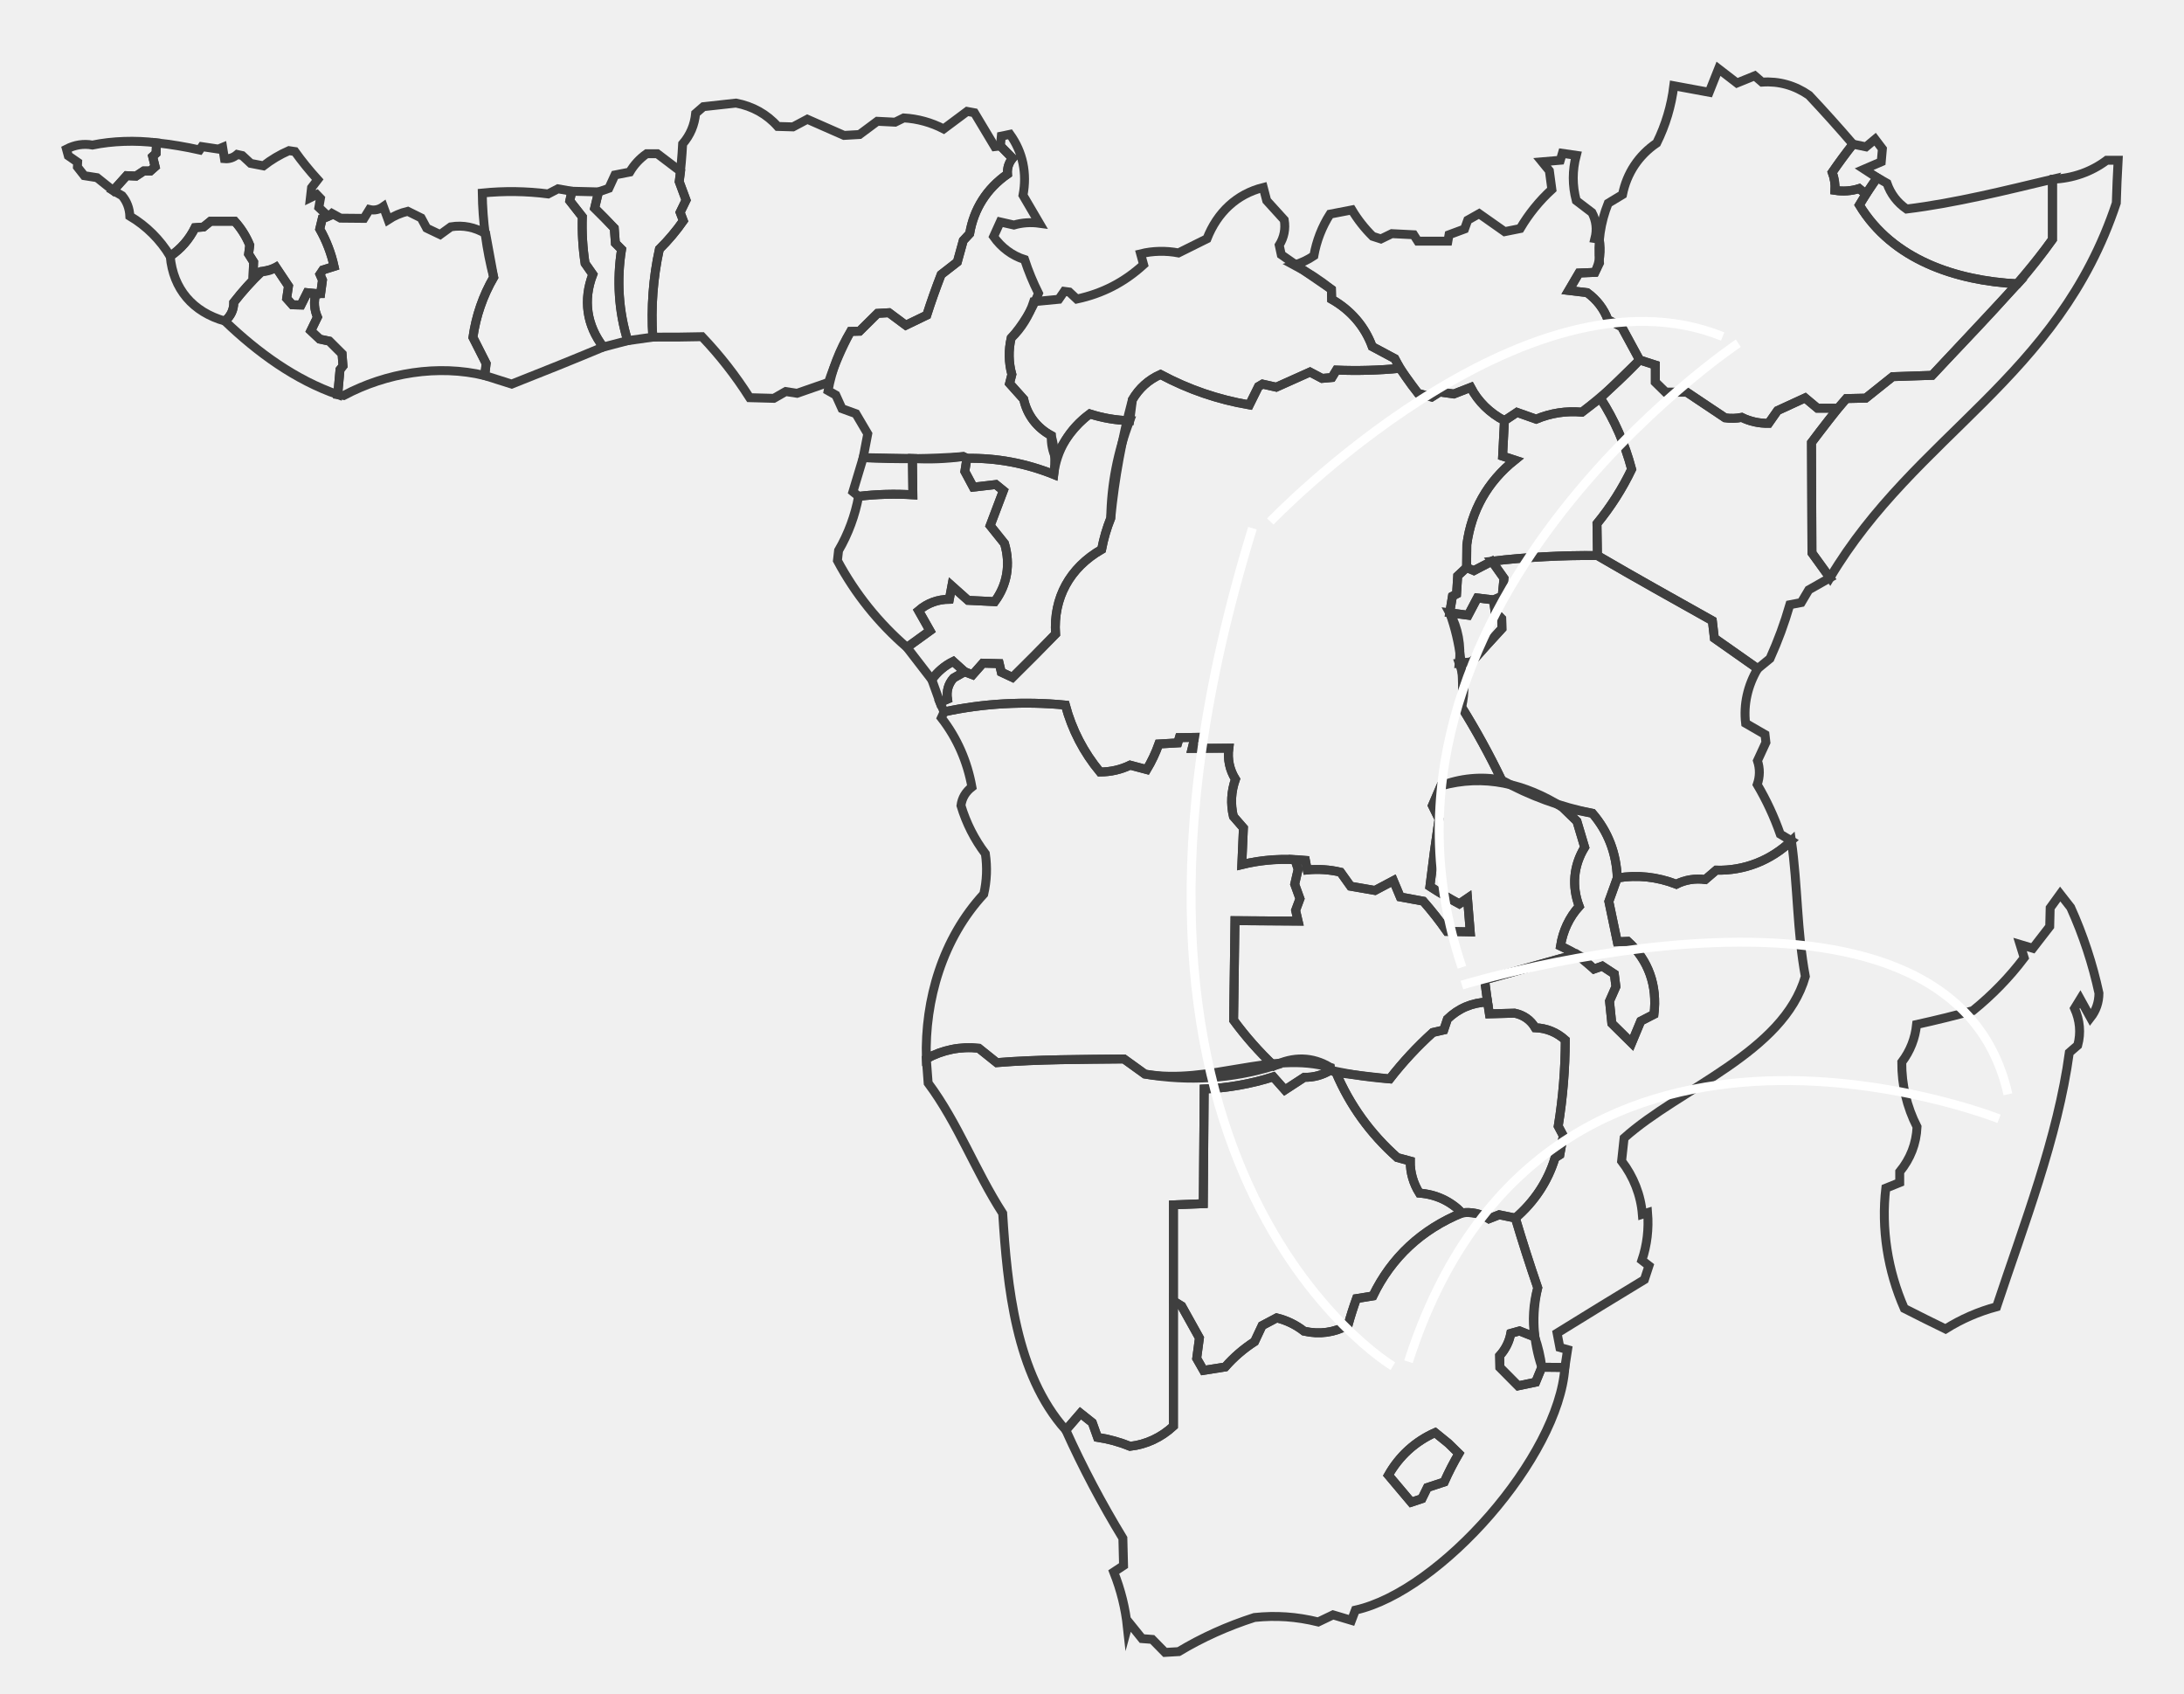
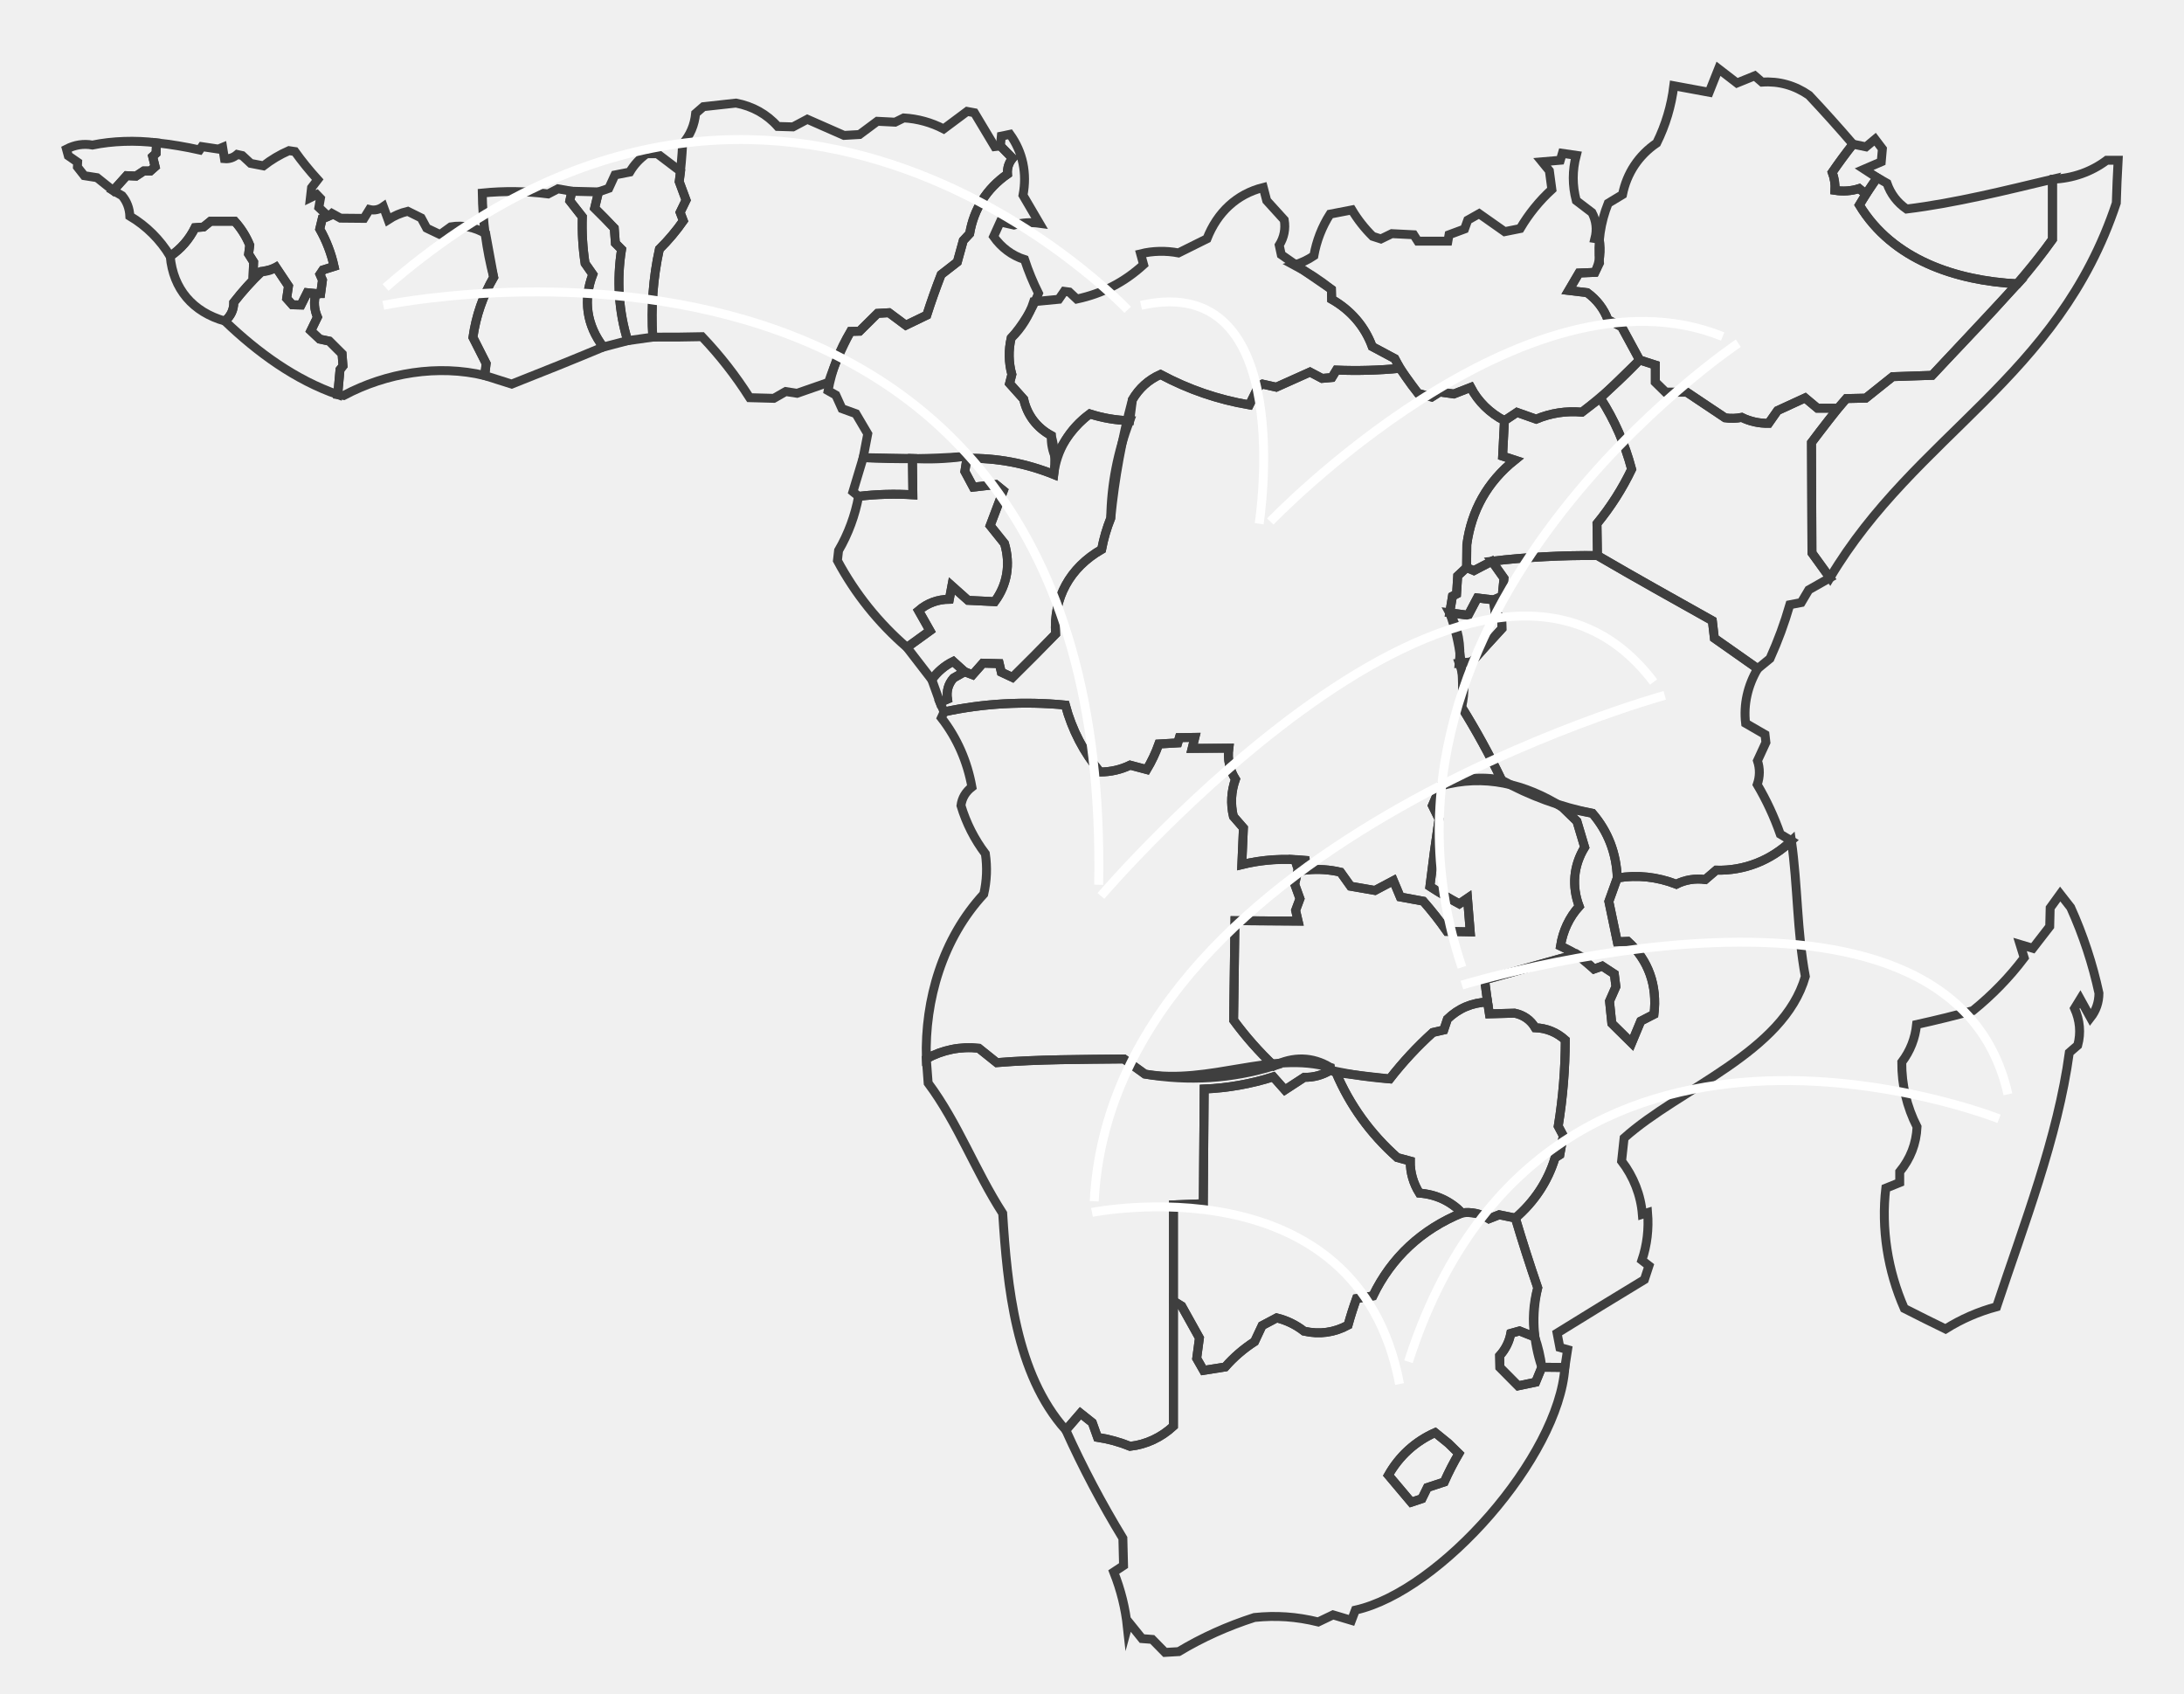
<svg xmlns="http://www.w3.org/2000/svg" version="1.1" x="0px" y="0px" width="245px" height="190px" viewBox="0 0 245 190" enable-background="new 0 0 245 190" xml:space="preserve">
  <g id="Layer_1">
    <path fill="none" stroke="#3F3F3F" stroke-miterlimit="10" d="M145.266,96.437l0.358,1.074l-0.384,1.675l0.588,1.628l-0.486,1.305   l0.281,1.206l-7.084-0.05l-0.153,11.164c1.354,1.844,2.863,3.551,4.526,5.12c-4.734,1.453-9.567,1.758-14.474,0.926l-2.353-1.696   c-4.742,0.053-9.63,0.037-14.269,0.411l-2.02-1.616c-2.048-0.226-4.051,0.18-5.882,1.18c-0.187-6.635,1.83-13.477,6.444-18.475   c0.342-1.498,0.402-3.01,0.179-4.525c-1.219-1.607-2.148-3.443-2.736-5.399c0.107-0.84,0.516-1.535,1.227-2.083   c-0.515-2.873-1.668-5.505-3.427-7.761l0.307-0.666c4.37-0.955,9.031-1.209,13.604-0.764c0.742,2.766,2.056,5.303,3.887,7.506   c1.182-0.002,2.32-0.258,3.376-0.767l1.867,0.495c0.544-0.908,0.998-1.869,1.355-2.868l2.123-0.123l0.179-0.593l1.739-0.025   l-0.307,1.235l4.117-0.025c-0.16,1.254,0.08,2.42,0.742,3.488c-0.484,1.367-0.561,2.756-0.23,4.168l1.125,1.293l-0.179,4.112   C141.218,96.518,143.287,96.326,145.266,96.437z M105.45,78.794l-0.921-2.56c0.635-0.877,1.442-1.566,2.404-2.041l1.279,1.156   l-1.253,0.713c-0.584,0.669-0.806,1.457-0.665,2.363L105.45,78.794z" />
    <path fill="none" stroke="#3F3F3F" stroke-miterlimit="10" d="M163.703,74.39c0.222-1.989-0.132-3.939-1.074-5.648l2.071,0.27   l1.023-1.938l1.816,0.221l0.179,1.349l0.742,0.761l0.026,1.105c-1.135,1.228-2.259,2.472-3.376,3.734L163.703,74.39z" />
    <path fill="none" stroke="#3F3F3F" stroke-miterlimit="10" d="M73.228,37.817l-2.813,0.394c-1.017-3.256-1.239-6.798-0.69-10.238   l-0.69-0.695l-0.128-1.69c-0.719-0.761-1.452-1.508-2.199-2.241l0.435-1.821l1.151-0.4l0.69-1.5l1.662-0.325   c0.481-0.82,1.112-1.505,1.892-2.054h1.202l2.608,1.979l-0.153,1.15l0.767,2.072l-0.665,1.371l0.358,0.946   c-0.798,1.142-1.695,2.205-2.685,3.181C73.265,31.134,73.017,34.503,73.228,37.817z" />
    <path fill="none" stroke="#3F3F3F" stroke-miterlimit="10" d="M164.01,136.053c-4.519,1.842-7.928,5.009-9.999,9.317l-1.841,0.297   c-0.354,0.98-0.67,1.972-0.946,2.977c-1.552,0.843-3.201,1.066-4.935,0.679c-0.919-0.715-1.939-1.213-3.069-1.493l-1.637,0.868   l-0.844,1.796c-1.231,0.794-2.331,1.743-3.299,2.844l-2.429,0.384l-0.767-1.344l0.307-2.294l-1.995-3.581l-0.921-0.567v-10.782   l3.35-0.132l0.102-12.862c2.628-0.106,5.232-0.567,7.748-1.366l1.304,1.469l2.174-1.418c1.039,0.03,2.038-0.247,2.941-0.798   l0.614,0.257c1.555,3.67,3.863,6.87,6.879,9.543l1.458,0.392c-0.019,1.277,0.335,2.496,1.023,3.596   C161.096,133.981,162.69,134.721,164.01,136.053z" />
    <path fill="none" stroke="#3F3F3F" stroke-miterlimit="10" d="M115.96,33.843l2.813-0.272l0.614-0.89l0.563,0.074l0.844,0.791   c2.896-0.622,5.319-1.88,7.493-3.861l-0.332-1.215c1.358-0.338,2.839-0.367,4.245-0.099l3.197-1.589   c1.16-2.961,3.341-5.011,6.316-5.754l0.384,1.473l1.969,2.168c0.169,1.012-0.019,1.957-0.563,2.834l0.23,1.067   c1.858,1.312,3.733,2.608,5.626,3.889l0.026,1.113c2.144,1.219,3.719,3.037,4.552,5.306l2.532,1.355l0.563,1.083   c-2.323,0.227-4.78,0.294-7.109,0.197l-0.511,0.836l-1.1,0.098l-1.355-0.713l-3.785,1.697l-1.534-0.344l-0.46,0.27l-1.023,2.064   c-3.556-0.612-6.783-1.718-9.973-3.417c-1.348,0.608-2.396,1.551-3.145,2.827l-0.307,2.358c-1.527-0.042-3.019-0.296-4.475-0.761   c-1.704,1.315-2.976,2.983-3.81,4.982c-0.377-0.804-0.548-1.655-0.511-2.551c-1.615-0.87-2.708-2.301-3.094-4.076l-1.585-1.77   l0.256-1.008c-0.369-1.341-0.391-2.719-0.077-4.088C114.569,36.85,115.465,35.387,115.96,33.843z" />
    <path fill="none" stroke="#3F3F3F" stroke-miterlimit="10" d="M54.382,42.127c-5.244-1.258-11.02-0.324-15.829,2.238l-0.665-0.098   l0.256-2.803l0.332-0.418l-0.102-1.354l-1.432-1.429l-1.074-0.222l-0.997-0.937l0.742-1.53c-0.374-0.874-0.433-1.755-0.179-2.644   h0.537l0.205-1.509l-0.281-0.644l0.332-0.495l1.253-0.396c-0.328-1.478-0.867-2.884-1.611-4.195l0.281-1.169   c0.423-0.088,0.789-0.279,1.1-0.573l0.946,0.523l2.634,0.025l0.614-0.996c0.554,0.133,1.074,0.025,1.56-0.324l0.537,1.47   c0.675-0.442,1.408-0.758,2.199-0.946l1.509,0.747l0.614,1.145l1.509,0.721l1.202-0.87c1.384-0.224,2.695,0.045,3.913,0.771   l0.895,4.887c-1.21,2.093-1.985,4.345-2.327,6.744l1.483,2.931L54.382,42.127z" />
    <path fill="none" stroke="#3F3F3F" stroke-miterlimit="10" d="M108.467,51.41l-0.409-0.196c-3.672,0.272-7.424,0.313-11.226,0.123   l0.511-2.674l-1.33-2.259l-1.56-0.565l-0.69-1.523l-0.869-0.492c0.406-2.311,1.287-4.612,2.532-6.647l0.997-0.025l2.02-1.999   l1.279-0.074l1.892,1.407l2.353-1.135c0.494-1.54,1.021-3.028,1.611-4.55l1.816-1.412l0.665-2.407l0.716-0.77   c0.474-2.787,1.916-5.052,4.245-6.682c-0.046-0.678,0.142-1.271,0.563-1.778l-1.355-1.379l0.102-1.105l0.972-0.201   c1.443,2.015,1.929,4.36,1.458,6.837l1.841,3.14c-0.968-0.135-1.933-0.069-2.864,0.199l-1.534-0.348l-0.742,1.641   c0.881,1.241,2.051,2.122,3.478,2.582c0.427,1.299,0.948,2.564,1.56,3.789c-0.729,1.831-1.809,3.607-3.069,5.012   c-0.314,1.369-0.292,2.747,0.077,4.088l-0.256,1.008l1.585,1.77c0.387,1.775,1.48,3.206,3.094,4.076   c0.403,1.472,0.496,2.872,0.281,4.366C115.069,51.963,111.837,51.358,108.467,51.41z" />
    <path fill="none" stroke="#3F3F3F" stroke-miterlimit="10" d="M168.767,47.189l-0.205,3.975l1.355,0.441   c-3.069,2.459-4.854,5.666-5.37,9.486l-0.026,2.574l-0.997,0.932l-0.128,2.035l-0.46,0.245l-0.307,1.864   c1.187,3.25,1.674,7.086,1.33,10.57c1.654,2.664,3.086,5.271,4.501,8.2c-2.225-0.451-4.693-0.212-6.828,0.644l-0.946,2.207   l0.742,1.515c-0.379,2.514-0.72,5.033-1.023,7.557c1.071,0.697,2.172,1.35,3.299,1.955l0.921-0.627l0.307,3.769l-2.608-0.05   c-0.824-1.18-1.71-2.311-2.66-3.392l-2.583-0.476l-0.767-1.828l-2.071,1.101l-2.736-0.476l-1.125-1.576   c-1.232-0.288-2.476-0.372-3.734-0.25l-0.205-1.074c-2.407-0.257-4.824-0.096-7.135,0.474l0.179-4.112l-1.125-1.293   c-0.331-1.412-0.254-2.801,0.23-4.168c-0.662-1.068-0.902-2.234-0.742-3.488l-4.117,0.025l0.307-1.235L132.3,82.74l-0.179,0.593   l-2.123,0.123c-0.358,0.999-0.811,1.96-1.355,2.868l-1.867-0.495c-1.055,0.509-2.194,0.765-3.376,0.767   c-1.831-2.203-3.145-4.739-3.887-7.506c-4.573-0.445-9.235-0.191-13.604,0.764l-0.46-1.059l0.844-0.369   c-0.141-0.906,0.08-1.694,0.665-2.363l1.253-0.713l0.895,0.344l1.151-1.303l1.841,0.049l0.23,0.959l1.253,0.59   c1.633-1.611,3.246-3.235,4.833-4.866c-0.267-4.066,1.589-7.433,5.166-9.492c0.237-1.234,0.559-2.342,1.023-3.505   c0.451-4.525,1.25-8.879,2.429-13.295c0.749-1.277,1.797-2.22,3.145-2.827c3.191,1.7,6.417,2.805,9.973,3.417l1.023-2.064   l0.46-0.27l1.534,0.344l3.785-1.697l1.355,0.713l1.1-0.098l0.511-0.836c2.329,0.097,4.786,0.03,7.109-0.197l2.046,2.804   l1.534,0.418l0.895-0.565l1.585,0.221l1.892-0.737C165.819,45.058,167.128,46.33,168.767,47.189z" />
    <path fill="none" stroke="#3F3F3F" stroke-miterlimit="10" d="M108.211,75.349l-1.279-1.156c-0.962,0.475-1.769,1.164-2.404,2.041   l-2.787-3.614l2.583-1.866l-1.279-2.258c0.98-0.844,2.143-1.263,3.452-1.276l0.281-1.496l1.816,1.619l2.992,0.147   c1.414-1.914,1.782-4.197,1.1-6.521l-1.611-2.01l1.483-3.921l-0.844-0.686l-2.532,0.294l-0.946-1.765l0.23-1.471   c3.37-0.052,6.602,0.554,9.743,1.815c0.324-2.746,1.771-5.157,4.04-6.796c1.456,0.465,2.948,0.719,4.475,0.761   c-1.342,3.47-2.069,7.168-2.123,10.937c-0.464,1.163-0.786,2.271-1.023,3.505c-3.577,2.058-5.432,5.426-5.166,9.492   c-1.587,1.631-3.2,3.255-4.833,4.866l-1.253-0.59l-0.23-0.959l-1.841-0.049l-1.151,1.303L108.211,75.349z" />
    <path fill="none" stroke="#3F3F3F" stroke-miterlimit="10" d="M210.347,15.618l0.818,1.08l-0.128,1.454l-1.918,0.826l1.458,0.951   l-1.253,1.849l-0.767-0.624c-0.872,0.277-1.795,0.342-2.711,0.2c0.038-0.696-0.064-1.371-0.307-2.025   c0.741-1.078,1.517-2.131,2.327-3.158l1.458,0.301L210.347,15.618z" />
    <path fill="none" stroke="#3F3F3F" stroke-miterlimit="10" d="M207.867,16.17c-0.81,1.027-1.586,2.08-2.327,3.158   c0.243,0.653,0.345,1.328,0.307,2.025c0.916,0.142,1.839,0.077,2.711-0.2l0.767,0.624l-0.742,1.222   c3.702,6.121,10.81,8.493,17.747,8.841l-9.59,10.262l-4.424,0.148l-3.018,2.409l-2.174,0.049l-0.946,1.081h-2.301l-1.381-1.155   l-3.094,1.425l-0.997,1.424c-1.052,0.021-2.095-0.203-3.018-0.663c-0.618,0.122-1.24,0.138-1.867,0.049l-4.296-2.874h-2.378   l-1.151-1.131v-1.919l-1.764-0.566l-2.02-3.721l-1.534-0.79c-0.464-1.236-1.25-2.253-2.327-3.039l-2.071-0.247l1.151-1.955   l1.79-0.074l0.511-1.041c-0.217-2.31,0.109-4.55,0.972-6.712l1.611-0.973c0.477-2.395,1.814-4.41,3.836-5.782   c1.003-2.035,1.644-4.179,1.918-6.427l3.964,0.733l1.048-2.634l2.071,1.596l1.995-0.81l0.818,0.709   c1.909-0.132,3.675,0.367,5.268,1.467C204.625,12.484,206.236,14.276,207.867,16.17z" />
    <path fill="none" stroke="#3F3F3F" stroke-miterlimit="10" d="M101.742,72.621c-3.186-2.751-5.818-6.036-7.8-9.74l0.128-1.127   c1.083-1.853,1.852-3.936,2.25-6.078c2.001-0.239,4.064-0.296,6.086-0.172l-0.051-4.07c1.95,0.108,3.765,0.039,5.703-0.221   l0.409,0.196l-0.23,1.471l0.946,1.765l2.532-0.294l0.844,0.686l-1.483,3.921l1.611,2.01c0.682,2.325,0.315,4.608-1.1,6.521   l-2.992-0.147l-1.816-1.619l-0.281,1.496c-1.309,0.012-2.472,0.431-3.452,1.276l1.279,2.258L101.742,72.621z" />
    <path fill="none" stroke="#3F3F3F" stroke-miterlimit="10" d="M67.679,38.926c-3.45,1.438-6.829,2.805-10.28,4.16l-3.018-0.959   l0.153-1.353l-1.483-2.931c0.342-2.4,1.117-4.651,2.327-6.744c-0.804-3.082-1.24-6.288-1.279-9.445   c2.451-0.249,4.966-0.216,7.39,0.1l1.1-0.574l1.56,0.275l-0.23,1.073l1.406,1.794c-0.058,1.748,0.044,3.487,0.307,5.217   l0.869,1.239C65.394,33.644,65.808,36.482,67.679,38.926z" />
    <path fill="none" stroke="#3F3F3F" stroke-miterlimit="10" d="M35.432,32.929l-0.972-0.099l-0.69,1.384l-0.972-0.025l-0.639-0.717   l0.205-1.385l-1.406-2.105c-0.815,0.367-1.658,0.586-2.557,0.669l0.051-1.264l-0.563-0.893l0.128-0.993   c-0.406-0.994-0.968-1.889-1.688-2.685h-2.711l-0.793,0.647l-0.946,0.075c-0.659,1.32-1.555,2.354-2.787,3.204   c-1.139-1.876-2.661-3.389-4.526-4.498c-0.038-0.874-0.328-1.638-0.869-2.293l-0.997-0.574l1.509-1.674l1.048,0.05l0.869-0.575   h0.742l0.537-0.476l-0.281-1.152l0.384-0.351l0.051-1.179c1.633,0.177,3.275,0.451,4.833,0.803l0.256-0.376l1.841,0.276   l0.486-0.201l0.205,1.279c0.532,0.048,1.009-0.11,1.432-0.476l0.563,0.125l0.946,0.877l1.432,0.275   c0.887-0.691,1.831-1.251,2.864-1.704l0.665,0.1c0.8,1.112,1.615,2.118,2.557,3.155l-0.69,0.9l-0.128,1.123l0.716-0.349   l0.409,0.424l-0.179,1.022l1.048,0.996l-0.665,0.249l-0.281,1.169c0.744,1.312,1.283,2.718,1.611,4.195l-1.253,0.396l-0.332,0.495   l0.281,0.644l-0.205,1.509H35.432z" />
    <path fill="none" stroke="#3F3F3F" stroke-miterlimit="10" d="M12.699,21.378l-1.816-1.449l-1.432-0.225l-0.767-0.976l0.026-0.526   l-1.048-0.727l-0.205-0.752c0.925-0.476,1.905-0.635,2.915-0.452c2.221-0.462,4.851-0.548,7.186-0.251l-0.051,1.179l-0.384,0.351   l0.281,1.152l-0.537,0.476h-0.742l-0.869,0.575l-1.048-0.05L12.699,21.378z" />
    <path fill="none" stroke="#3F3F3F" stroke-miterlimit="10" d="M96.32,55.676l-0.639-0.515l1.151-3.825l5.524,0.098l0.051,4.07   C100.384,55.379,98.321,55.437,96.32,55.676z" />
    <path fill="none" stroke="#3F3F3F" stroke-miterlimit="10" d="M205.284,64.818l-2.378,1.349l-0.844,1.423l-1.279,0.245   c-0.619,2.13-1.312,4.007-2.225,6.04l-1.381,1.131l-4.859-3.416l-0.23-1.964c-4.306-2.416-8.629-4.818-12.888-7.308l-0.051-3.578   c1.543-1.883,2.838-3.915,3.887-6.103c-0.758-2.866-1.922-5.525-3.503-7.977c1.466-1.427,2.932-2.853,4.398-4.28l1.764,0.566v1.919   l1.151,1.131h2.378l4.296,2.874c0.626,0.089,1.249,0.073,1.867-0.049c0.922,0.46,1.966,0.684,3.018,0.663l0.997-1.424l3.094-1.425   l1.381,1.155h2.301l-2.966,3.854l0.051,12.38L205.284,64.818z" />
    <path fill="none" stroke="#3F3F3F" stroke-miterlimit="10" d="M37.887,44.266c-4.73-1.642-8.944-4.689-12.658-8.249   c0.662-0.558,0.995-1.257,0.997-2.099c0.957-1.229,1.997-2.384,3.12-3.464c0.583,0.014,1.12-0.143,1.611-0.471l1.406,2.105   l-0.205,1.385l0.639,0.717l0.972,0.025l0.69-1.384l0.972,0.099c-0.254,0.888-0.195,1.769,0.179,2.644l-0.742,1.53l0.997,0.937   l1.074,0.222l1.432,1.429l0.102,1.354l-0.332,0.418L37.887,44.266z" />
    <path fill="none" stroke="#3F3F3F" stroke-miterlimit="10" d="M162.476,161.902l1.176,1.15c-0.604,1.032-1.15,2.095-1.637,3.187   l-1.892,0.623l-0.614,1.25l-1.202,0.399l-2.557-3.036c1.211-2.142,3.007-3.785,5.242-4.776L162.476,161.902z" />
    <path fill="none" stroke="#3F3F3F" stroke-miterlimit="10" d="M232.288,101.792c1.396,3.083,2.468,6.35,3.171,9.618   c-0.006,1.033-0.321,1.949-0.946,2.748l-1.151-2.087l-0.639,1.043c0.6,1.342,0.732,2.739,0.358,4.136l-0.946,0.82   c-1.287,9.515-5.123,19.362-8.158,28.514c-2.032,0.544-3.943,1.376-5.728,2.493c-1.55-0.753-3.093-1.521-4.629-2.304   c-1.86-4.234-2.604-8.964-2.071-13.491l1.56-0.631v-1.207c1.202-1.471,1.859-3.159,1.944-5.038   c-1.151-2.252-1.731-4.72-1.713-7.259c0.949-1.253,1.503-2.661,1.662-4.224c2.134-0.468,4.258-0.991,6.316-1.555   c2.172-1.758,4.115-3.757,5.754-5.935l-0.46-1.489l1.432,0.429l1.892-2.444l0.051-2.086l1.125-1.555L232.288,101.792z" />
    <path fill="none" stroke="#3F3F3F" stroke-miterlimit="10" d="M181.425,98.485c2.247-0.373,4.477-0.13,6.623,0.701   c0.995-0.504,2.115-0.676,3.248-0.525l1.227-1.05c3.149,0.087,6.127-1.09,8.439-3.293c0.706,4.957,0.623,10.243,1.56,15.216   c-2.458,8.549-14.057,12.499-20.33,18.122l-0.281,2.584c1.341,1.746,2.152,3.807,2.327,5.972l0.588-0.185   c0.152,1.821-0.06,3.627-0.639,5.344l0.793,0.615l-0.511,1.555c-3.221,1.949-6.585,4.01-9.794,5.999l0.307,1.608l0.869,0.246   l-0.307,1.999l-2.583-0.027c-0.991-2.942-1.151-5.877-0.46-8.91c-0.889-2.589-1.725-5.196-2.506-7.819   c2.125-1.826,3.652-4.12,4.45-6.761l0.537-0.34l0.384-2.139l-0.563-1.066c0.522-3.233,0.781-6.38,0.793-9.667   c-0.964-0.865-2.08-1.329-3.376-1.38c-0.513-0.868-1.28-1.412-2.302-1.632l-2.839,0.076c-0.199-1.268-0.378-2.538-0.537-3.812   l10.306-2.884l1.969,1.669l0.921-0.329l1.355,0.886l0.179,1.42l-0.716,1.626l0.256,2.496l2.225,2.198l1.023-2.453l1.483-0.765   c0.39-3.205-0.601-6.063-2.941-8.185l-1.176,0.05l-0.946-4.526L181.425,98.485z" />
    <path fill="none" stroke="#3F3F3F" stroke-miterlimit="10" d="M181.425,98.485l-0.946,2.63l0.946,4.526l1.176-0.05   c2.34,2.122,3.331,4.98,2.941,8.185l-1.483,0.765l-1.023,2.453l-2.225-2.198l-0.256-2.496l0.716-1.626l-0.179-1.42l-1.355-0.886   l-0.921,0.329c-1.09-1.098-2.345-1.959-3.759-2.577c0.265-1.687,0.973-3.212,2.097-4.453c-0.853-2.266-0.644-4.571,0.614-6.627   l-0.869-2.912l-1.585-1.54l3.324,0.646C180.401,93.285,181.331,95.739,181.425,98.485z" />
    <path fill="none" stroke="#3F3F3F" stroke-miterlimit="10" d="M119.565,160.42c-5.644-6.302-6.568-16.18-7.084-24.315   c-3.091-4.793-4.972-10.055-8.362-14.616l-0.205-2.727c1.831-1,3.834-1.406,5.882-1.18l2.02,1.616   c4.639-0.374,9.527-0.358,14.269-0.411l2.353,1.696c7.304,1.239,14.17-2.654,20.79-0.746l0.026,0.309   c-0.903,0.551-1.902,0.828-2.941,0.798l-2.174,1.418l-1.304-1.469c-2.517,0.799-5.12,1.26-7.748,1.366l-0.102,12.862l-3.35,0.132   c0,8.273,0,16.546,0,24.82c-1.378,1.27-3.032,2.055-4.859,2.264c-1.18-0.479-2.4-0.816-3.657-1.008l-0.588-1.646l-1.33-1.057   L119.565,160.42z" />
    <path fill="none" stroke="#3F3F3F" stroke-miterlimit="10" d="M92.945,42.889l-3.529,1.229l-1.279-0.197l-1.33,0.762l-2.711-0.074   c-1.599-2.506-3.308-4.698-5.345-6.842c-1.841,0.046-3.682,0.062-5.524,0.049c-0.211-3.314,0.037-6.683,0.742-9.868   c0.99-0.977,1.887-2.04,2.685-3.181l-0.358-0.946l0.665-1.371l-0.767-2.072c0.183-1.405,0.311-2.818,0.384-4.233   c0.852-0.989,1.331-2.125,1.458-3.421l0.869-0.757l3.657-0.404c1.852,0.352,3.459,1.235,4.68,2.621l1.713,0.05l1.611-0.856   l4.117,1.812l1.739-0.101l1.995-1.484l1.995,0.101l0.972-0.478c1.57,0.092,3.07,0.507,4.475,1.233l2.634-1.964l0.818,0.151   l2.276,3.798l0.639-0.075l1.355,1.379c-0.421,0.507-0.608,1.099-0.563,1.778c-2.329,1.63-3.771,3.895-4.245,6.682l-0.716,0.77   l-0.665,2.407l-1.816,1.412c-0.59,1.522-1.117,3.01-1.611,4.55l-2.353,1.135l-1.892-1.407l-1.279,0.074l-2.02,1.999l-0.997,0.025   C94.433,39.009,93.605,40.915,92.945,42.889z" />
    <path fill="none" stroke="#3F3F3F" stroke-miterlimit="10" d="M167.36,62.955l1.355,1.912l-0.205,2.011l-0.972,0.417l-1.816-0.221   l-1.023,1.938l-2.071-0.27l0.307-1.864l0.46-0.245l0.128-2.035l0.997-0.932l0.818,0.343L167.36,62.955z" />
    <path fill="none" stroke="#3F3F3F" stroke-miterlimit="10" d="M179.405,26.832c0.241,1.292,0.085,2.577-0.486,3.721l-1.79,0.074   l-1.151,1.955l2.071,0.247c1.077,0.785,1.863,1.802,2.327,3.039l1.534,0.79l2.02,3.721c-1.999,2.123-4.163,4.08-6.47,5.852   c-1.774-0.161-3.489,0.103-5.14,0.786l-2.148-0.761l-1.406,0.933c-1.639-0.859-2.948-2.131-3.785-3.734l-1.892,0.737l-1.585-0.221   l-0.895,0.565l-1.534-0.418c-0.994-1.207-1.872-2.514-2.608-3.887l-2.532-1.355c-0.832-2.269-2.408-4.086-4.552-5.306l-0.026-1.113   c-1.305-1.036-2.695-1.944-4.168-2.724c0.784-0.237,1.517-0.584,2.199-1.041c0.297-1.676,0.905-3.247,1.816-4.673l2.455-0.473   c0.644,1.078,1.428,2.075,2.327,2.961l0.921,0.298l1.227-0.596l2.455,0.124l0.46,0.721h3.376l0.128-0.721l1.739-0.646l0.358-0.995   l1.279-0.722l2.864,2.016l1.739-0.348c0.966-1.64,2.151-3.102,3.555-4.386l-0.281-2.1l-0.818-1.002l2.046-0.175l0.23-0.777   l1.56,0.226c-0.449,1.693-0.449,3.385,0,5.076l1.764,1.346c0.477,0.918,0.588,1.888,0.332,2.911L179.405,26.832z" />
    <path fill="none" stroke="#3F3F3F" stroke-miterlimit="10" d="M25.229,36.017c-3.602-1.025-5.794-3.58-6.137-7.273   c1.232-0.85,2.128-1.884,2.787-3.204l0.946-0.075l0.793-0.647h2.711c0.72,0.796,1.282,1.691,1.688,2.685l-0.128,0.993l0.563,0.893   L28.4,30.652l0.946-0.198c-1.122,1.08-2.162,2.235-3.12,3.464C26.224,34.759,25.891,35.459,25.229,36.017z" />
    <path fill="none" stroke="#3F3F3F" stroke-miterlimit="10" d="M226.33,31.84c-6.937-0.348-14.045-2.72-17.747-8.841   c0.623-1.05,1.288-2.074,1.995-3.071l1.1,0.625c0.416,1.205,1.152,2.164,2.199,2.895c5.542-0.685,11.028-2.072,16.392-3.345   l-0.026,0.05c0,2.234,0,4.469,0,6.703C229.023,28.583,227.718,30.245,226.33,31.84z" />
    <path fill="none" stroke="#3F3F3F" stroke-miterlimit="10" d="M205.284,64.818l-2.02-2.794l-0.051-12.38   c1.242-1.693,2.548-3.341,3.913-4.935l2.174-0.049l3.018-2.409l4.424-0.148c4.639-4.965,9.497-9.743,13.502-15.246   c0-2.234,0-4.469,0-6.703l0.026-0.05c2.219-0.087,4.326-0.817,6.061-2.127h1.279c-0.092,1.592-0.16,3.19-0.205,4.799   C230.847,42.529,214.896,48.672,205.284,64.818z" />
    <path fill="none" stroke="#3F3F3F" stroke-miterlimit="10" d="M172.96,153.364l-0.69,1.677l-1.969,0.413l-2.046-2.063l-0.026-1.315   c0.656-0.726,1.073-1.563,1.253-2.51l0.972-0.272l1.713,0.68C172.553,151.077,172.817,152.204,172.96,153.364z" />
    <path fill="none" stroke="#3F3F3F" stroke-miterlimit="10" d="M70.415,38.212l-2.736,0.715c-1.871-2.445-2.286-5.282-1.176-8.151   l-0.869-1.239c-0.262-1.73-0.365-3.469-0.307-5.217l-1.406-1.794l0.23-1.073l2.992,0.075l-0.435,1.821   c0.747,0.733,1.48,1.48,2.199,2.241l0.128,1.69l0.69,0.695C69.177,31.414,69.399,34.955,70.415,38.212z" />
    <path fill="none" stroke="#3F3F3F" stroke-miterlimit="10" d="M179.2,62.317c4.259,2.49,8.582,4.892,12.888,7.308l0.23,1.964   l4.859,3.416c-1.117,1.887-1.608,4.006-1.355,6.131l2.174,1.258l0.102,0.889l-0.946,2.051c0.292,0.883,0.283,1.774-0.026,2.673   c1.043,1.767,1.905,3.624,2.583,5.563l1.253,0.747c-2.311,2.203-5.29,3.381-8.439,3.293l-1.227,1.05   c-1.133-0.151-2.253,0.022-3.248,0.525c-2.146-0.831-4.376-1.073-6.623-0.701c-0.094-2.746-1.024-5.201-2.787-7.253   c-3.557-0.703-7.004-1.963-10.178-3.721c-1.414-2.929-2.847-5.536-4.501-8.2c0.422-1.639,0.327-3.306-0.256-4.922l1.406-0.147   c1.116-1.262,2.24-2.505,3.376-3.734l-0.026-1.105l-0.742-0.761l-0.179-1.349l0.972-0.417l0.205-2.011l-1.355-1.912   C171.189,62.497,175.266,62.279,179.2,62.317z" />
    <path fill="none" stroke="#3F3F3F" stroke-miterlimit="10" d="M167.36,62.955l-2.02,1.054l-0.818-0.343l0.026-2.574   c0.516-3.82,2.302-7.027,5.37-9.486l-1.355-0.441l0.205-3.975l1.406-0.933l2.148,0.761c1.651-0.683,3.366-0.947,5.14-0.786   l2.071-1.572c1.581,2.452,2.745,5.111,3.503,7.977c-1.049,2.188-2.344,4.22-3.887,6.103l0.051,3.578   C175.266,62.279,171.189,62.497,167.36,62.955z" />
    <path fill="none" stroke="#3F3F3F" stroke-miterlimit="10" d="M119.565,160.42l1.637-1.893l1.33,1.057l0.588,1.646   c1.257,0.192,2.477,0.529,3.657,1.008c1.827-0.209,3.481-0.994,4.859-2.264v-14.038l0.921,0.567l1.995,3.581l-0.307,2.294   l0.767,1.344l2.429-0.384c0.968-1.102,2.068-2.05,3.299-2.844l0.844-1.796l1.637-0.868c1.13,0.279,2.15,0.778,3.069,1.493   c1.735,0.387,3.384,0.164,4.935-0.679c0.276-1.004,0.592-1.997,0.946-2.977l1.841-0.297c2.071-4.308,5.48-7.475,9.999-9.317   c1.077-0.138,2.082,0.083,3.018,0.662l1.151-0.45l1.816,0.371c0.781,2.624,1.617,5.23,2.506,7.819   c-0.504,1.799-0.627,3.714-0.332,5.521l-1.713-0.68l-0.972,0.272c-0.18,0.947-0.597,1.784-1.253,2.51l0.026,1.315l2.046,2.063   l1.969-0.413l0.69-1.677l2.583,0.027c-0.68,10.029-13.948,25.101-23.501,27.221l-0.435,1.15l-2.071-0.62l-1.662,0.797   c-2.448-0.602-4.722-0.756-7.16-0.502c-3.024,0.972-5.838,2.238-8.49,3.828l-1.534,0.09l-1.432-1.46l-1.151-0.089l-1.483-1.838   l-0.153,0.562c-0.231-2.139-0.724-4.143-1.534-6.192l1.1-0.727l-0.077-3.065C123.583,168.641,121.448,164.591,119.565,160.42z    M162.476,161.902l-1.483-1.203c-2.235,0.99-4.032,2.634-5.242,4.776l2.557,3.036l1.202-0.399l0.614-1.25l1.892-0.623   c0.487-1.092,1.033-2.155,1.637-3.187L162.476,161.902z" />
    <path fill="none" stroke="#3F3F3F" stroke-miterlimit="10" d="M175.313,90.587l1.585,1.54l0.869,2.912   c-1.258,2.057-1.467,4.361-0.614,6.627c-1.124,1.241-1.832,2.767-2.097,4.453l1.79,0.909l-10.306,2.884l0.332,2.488   c-1.745,0.069-3.247,0.704-4.501,1.91l-0.409,1.225l-1.227,0.281c-1.763,1.595-3.375,3.332-4.833,5.208   c-2.178-0.154-4.486-0.494-6.649-0.978l-0.026-0.309c-1.977-1.218-4.191-1.254-6.316-0.18c-1.664-1.569-3.173-3.276-4.526-5.12   l0.153-11.164l7.084,0.05l-0.281-1.206l0.486-1.305l-0.588-1.628l0.384-1.675l-0.358-1.074l1.176,0.075l0.205,1.074   c1.257-0.122,2.502-0.038,3.734,0.25l1.125,1.576l2.736,0.476l2.071-1.101l0.767,1.828l2.583,0.476   c0.949,1.081,1.836,2.212,2.66,3.392l2.608,0.05l-0.307-3.769l-0.921,0.627c-1.127-0.605-2.228-1.258-3.299-1.955   c0.303-2.524,0.644-5.043,1.023-7.557l-0.742-1.515l0.946-2.207C166.442,86.807,171.065,87.892,175.313,90.587z" />
    <path fill="none" stroke="#3F3F3F" stroke-miterlimit="10" d="M169.994,136.635l-1.816-0.371l-1.151,0.45   c-0.935-0.579-1.941-0.799-3.018-0.662c-1.32-1.332-2.914-2.072-4.782-2.217c-0.688-1.1-1.042-2.319-1.023-3.596l-1.458-0.392   c-3.016-2.673-5.324-5.873-6.879-9.543c2.034,0.27,4.06,0.512,6.035,0.721c1.458-1.876,3.07-3.613,4.833-5.208l1.227-0.281   l0.409-1.225c1.254-1.206,2.756-1.841,4.501-1.91l0.205,1.324l2.839-0.076c1.021,0.22,1.788,0.764,2.302,1.632   c1.295,0.051,2.412,0.516,3.376,1.38c-0.011,3.288-0.271,6.435-0.793,9.667l0.563,1.066l-0.384,2.139l-0.537,0.34   C173.647,132.514,172.119,134.809,169.994,136.635z" />
  </g>
-   <g id="Layer_2">
-     <path fill="none" stroke="#FFFFFF" stroke-linejoin="round" stroke-miterlimit="10" d="M156.25,153.25c0,0-37.75-22.5-15.75-94" />
+   <g id="flights">
    <path fill="none" stroke="#FFFFFF" stroke-linejoin="round" stroke-miterlimit="10" d="M142.5,58.5c0,0,28.5-29.75,50.75-20.75" />
    <path fill="none" stroke="#FFFFFF" stroke-linejoin="round" stroke-miterlimit="10" d="M195,38.5c0,0-44.5,29.75-31,70" />
    <path fill="none" stroke="#FFFFFF" stroke-linejoin="round" stroke-miterlimit="10" d="M164,110.5c0,0,54.75-16.75,61.25,12.25" />
    <path fill="none" stroke="#FFFFFF" stroke-linejoin="round" stroke-miterlimit="10" d="M224.25,125.5c0,0-51-20.25-66.25,27.25" />
+     <path fill="none" stroke="#FFFFFF" stroke-linejoin="round" stroke-miterlimit="10" d="M141.25,58.75c0,0,4.5-28.5-13.25-24.5" />
+     <path fill="none" stroke="#FFFFFF" stroke-linejoin="round" stroke-miterlimit="10" d="M126.5,34.75c0,0-38.75-41.25-83.25-2.5" />
+     <path fill="none" stroke="#FFFFFF" stroke-linejoin="round" stroke-miterlimit="10" d="M43,34.25c0,0,81.75-17.25,80.25,65" />
+     <path fill="none" stroke="#FFFFFF" stroke-linejoin="round" stroke-miterlimit="10" d="M123.5,100.5c0,0,42.5-49.75,62-24" />
+     <path fill="none" stroke="#FFFFFF" stroke-linejoin="round" stroke-miterlimit="10" d="M186.75,78c0,0-62,17-64,56.75" />
+     <path fill="none" stroke="#FFFFFF" stroke-linejoin="round" stroke-miterlimit="10" d="M122.5,136c0,0,29.75-6,34.5,19.25" />
  </g>
</svg>
